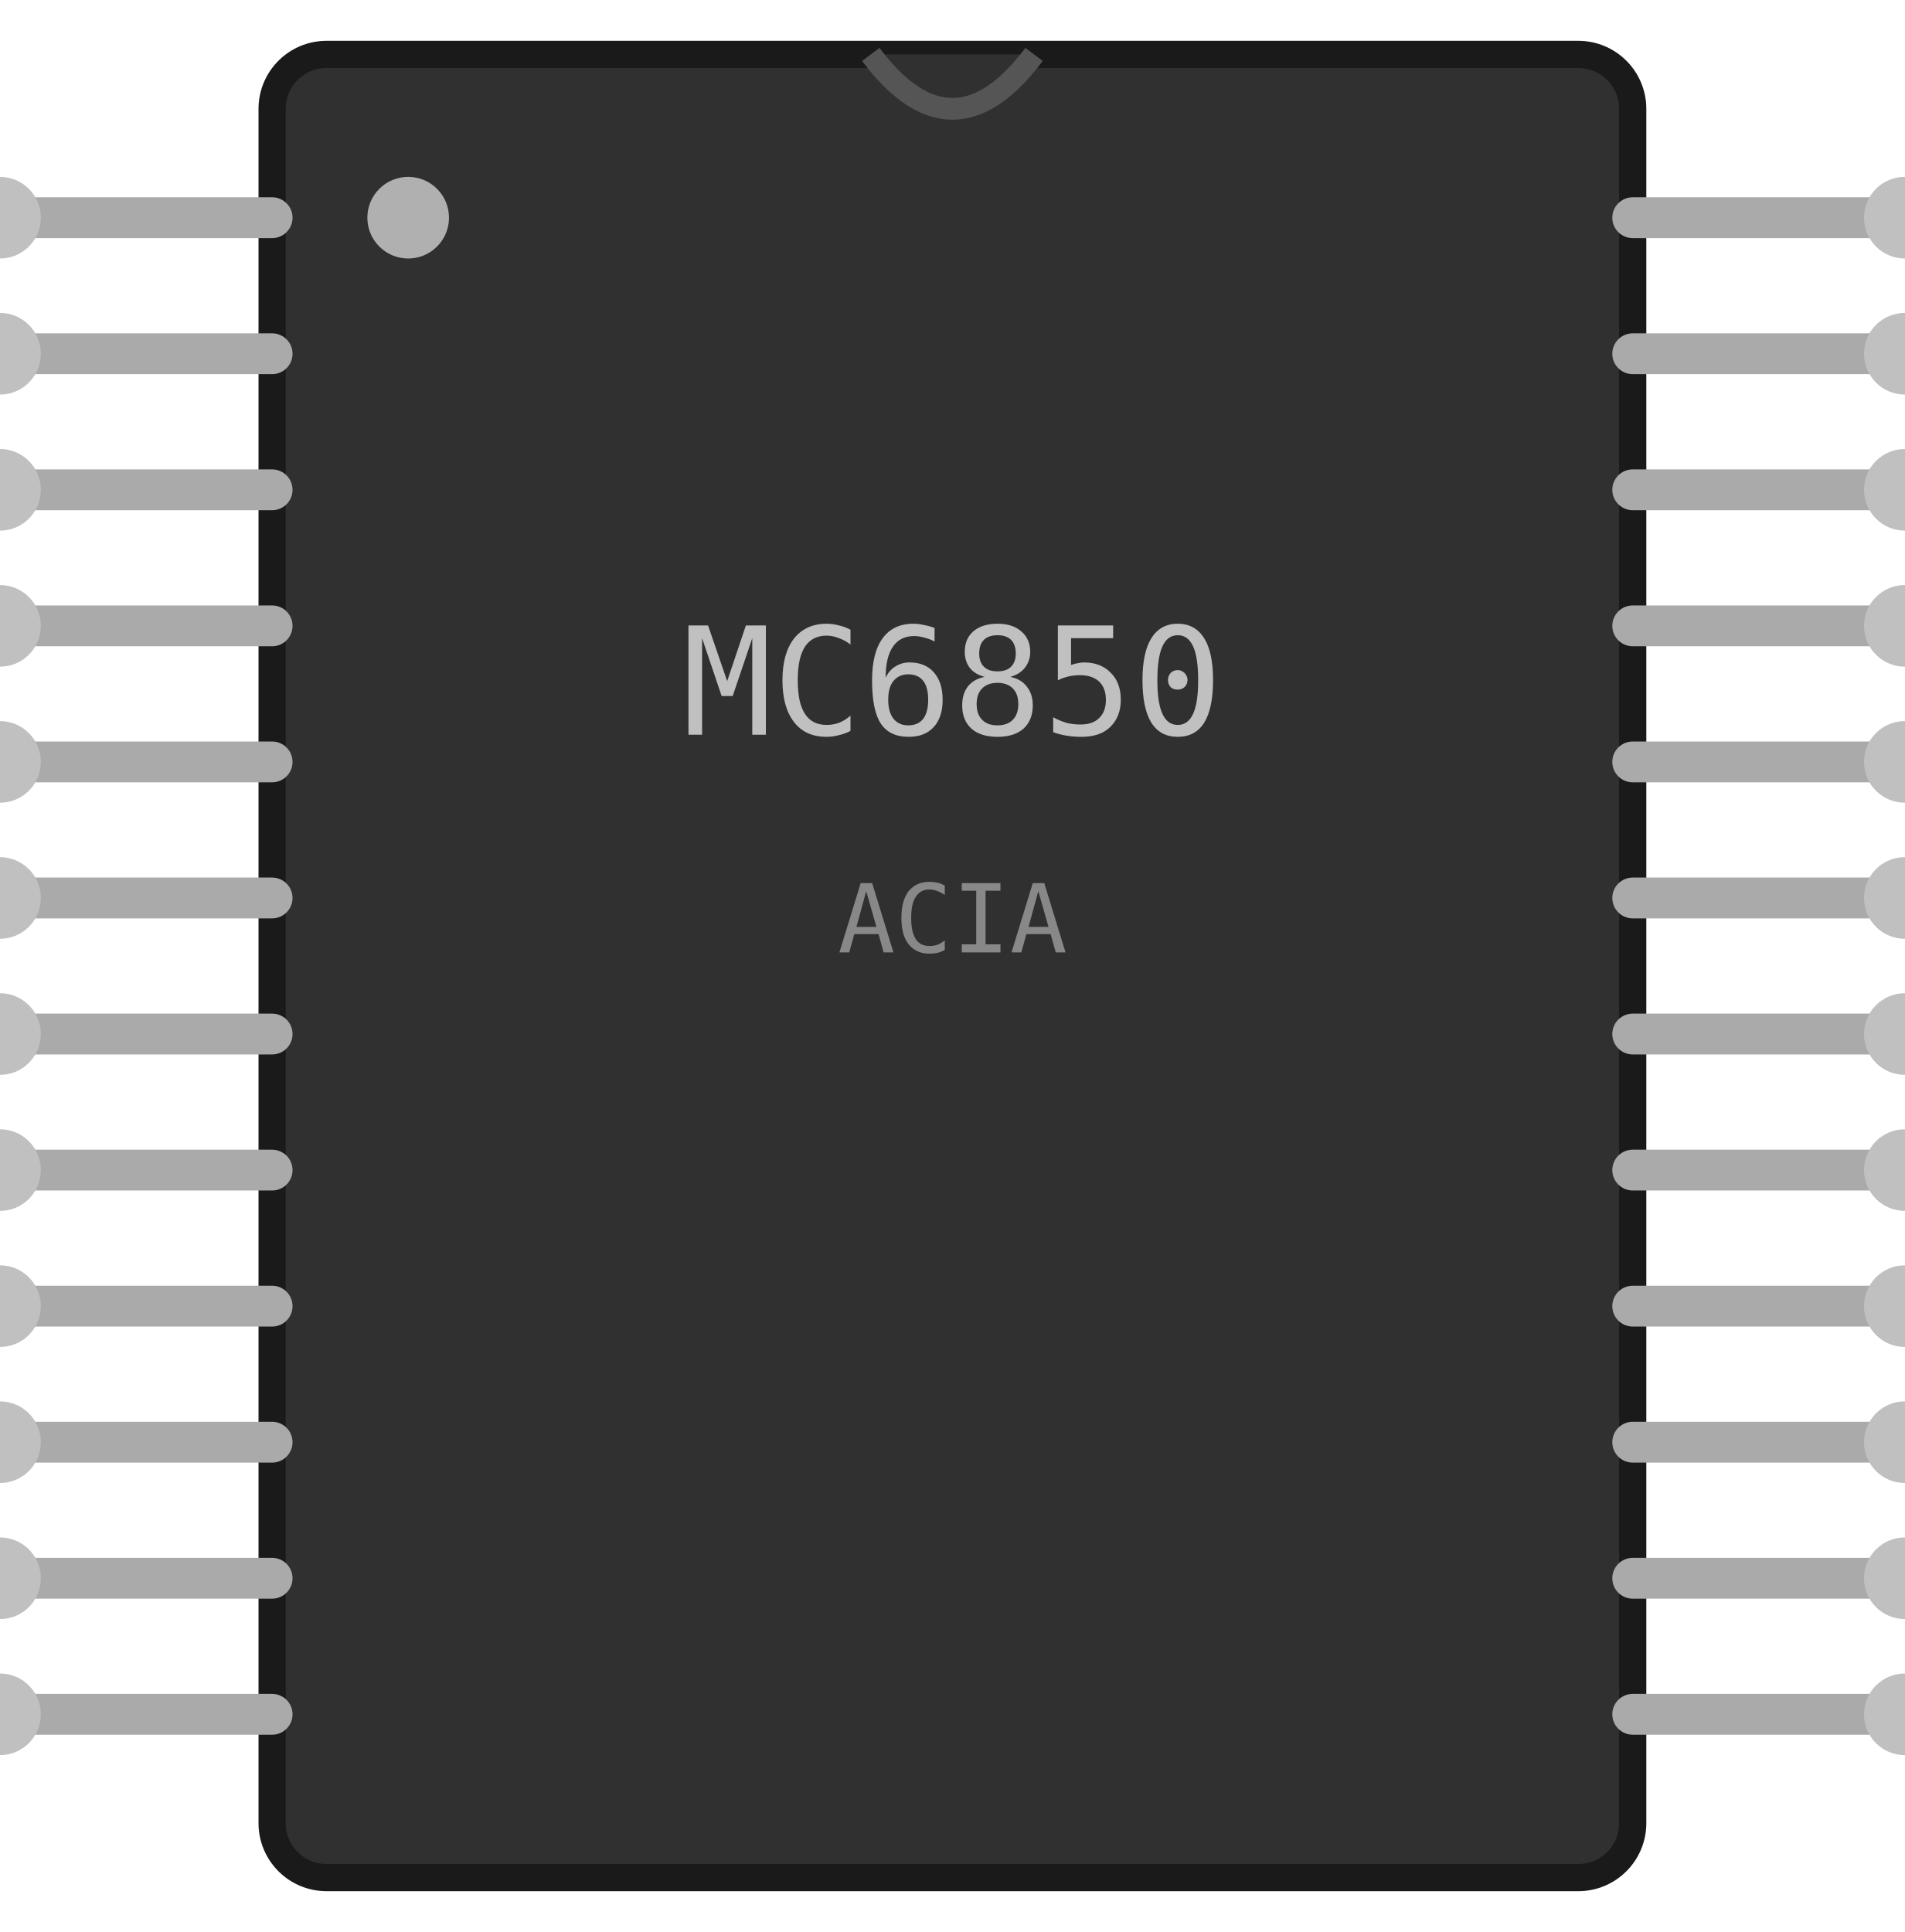
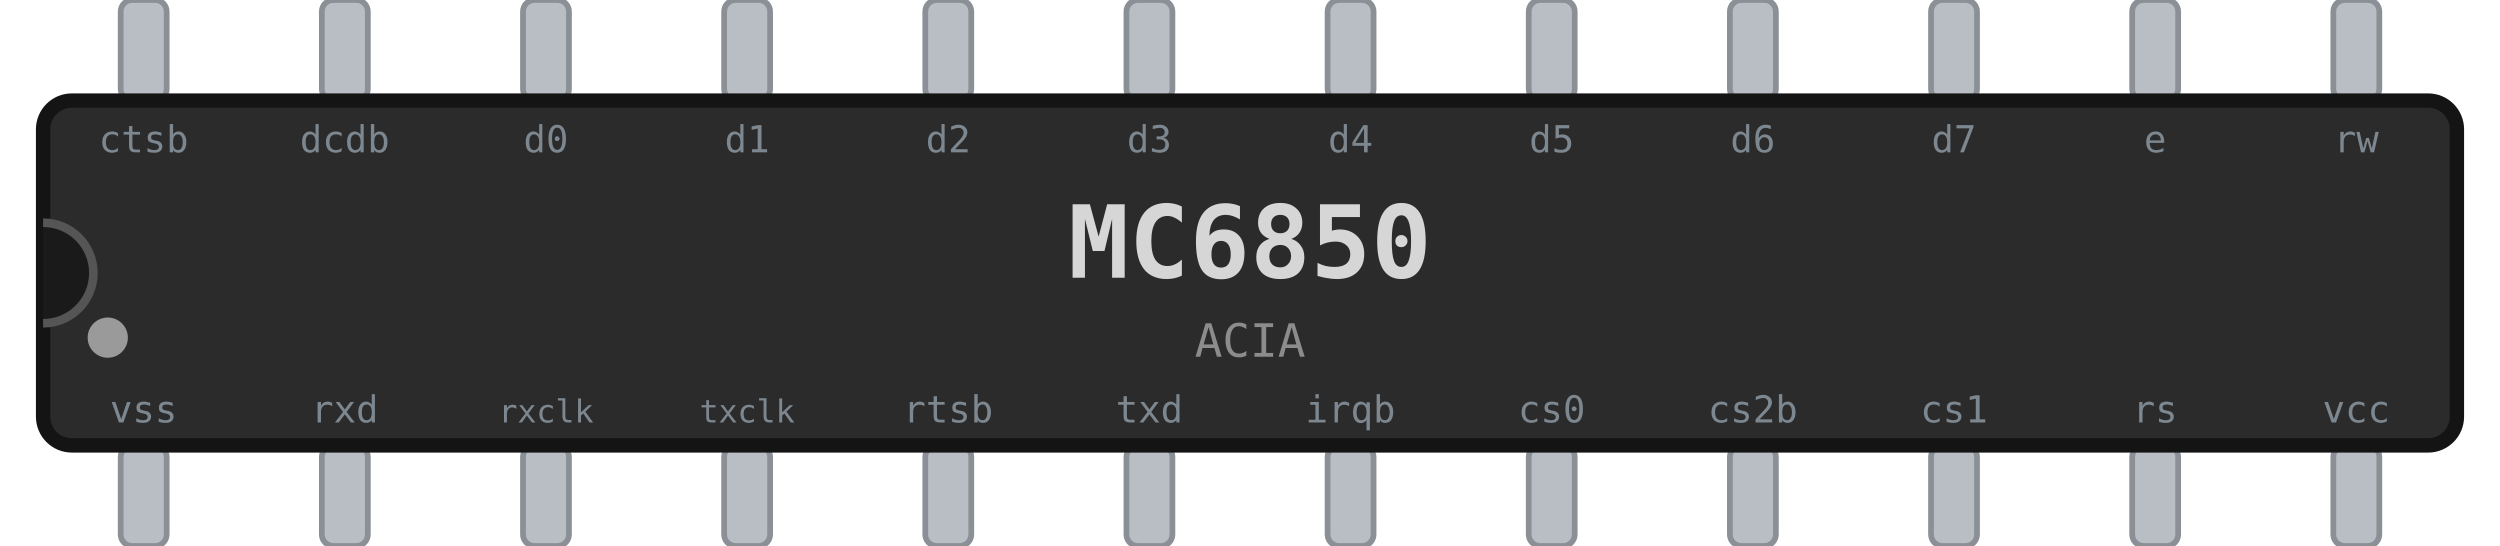
- <svg xmlns="http://www.w3.org/2000/svg" viewBox="0 0 70 71" width="70" height="71">
-   <rect x="10" y="2" width="50" height="67" rx="2" fill="#303030" stroke="#1a1a1a" stroke-width="1" />
-   <path d="M32 2 Q35 6 38 2" fill="#303030" stroke="#555" stroke-width="0.8" />
-   <circle cx="15" cy="8" r="1.5" fill="#b0b0b0" />
-   <text x="35" y="27" text-anchor="middle" font-family="monospace" font-size="5.5" fill="#c0c0c0">MC6850</text>
-   <text x="35" y="35" text-anchor="middle" font-family="monospace" font-size="3.5" fill="#888">ACIA</text>
-   <line x1="0" y1="8" x2="10" y2="8" stroke="#aaa" stroke-width="1.5" stroke-linecap="round" />
-   <circle cx="0" cy="8" r="1.5" fill="#c0c0c0" />
-   <line x1="0" y1="13" x2="10" y2="13" stroke="#aaa" stroke-width="1.5" stroke-linecap="round" />
-   <circle cx="0" cy="13" r="1.5" fill="#c0c0c0" />
-   <line x1="0" y1="18" x2="10" y2="18" stroke="#aaa" stroke-width="1.5" stroke-linecap="round" />
-   <circle cx="0" cy="18" r="1.5" fill="#c0c0c0" />
-   <line x1="0" y1="23" x2="10" y2="23" stroke="#aaa" stroke-width="1.5" stroke-linecap="round" />
-   <circle cx="0" cy="23" r="1.5" fill="#c0c0c0" />
-   <line x1="0" y1="28" x2="10" y2="28" stroke="#aaa" stroke-width="1.5" stroke-linecap="round" />
-   <circle cx="0" cy="28" r="1.5" fill="#c0c0c0" />
-   <line x1="0" y1="33" x2="10" y2="33" stroke="#aaa" stroke-width="1.5" stroke-linecap="round" />
-   <circle cx="0" cy="33" r="1.5" fill="#c0c0c0" />
-   <line x1="0" y1="38" x2="10" y2="38" stroke="#aaa" stroke-width="1.5" stroke-linecap="round" />
-   <circle cx="0" cy="38" r="1.5" fill="#c0c0c0" />
-   <line x1="0" y1="43" x2="10" y2="43" stroke="#aaa" stroke-width="1.5" stroke-linecap="round" />
-   <circle cx="0" cy="43" r="1.5" fill="#c0c0c0" />
-   <line x1="0" y1="48" x2="10" y2="48" stroke="#aaa" stroke-width="1.5" stroke-linecap="round" />
-   <circle cx="0" cy="48" r="1.5" fill="#c0c0c0" />
-   <line x1="0" y1="53" x2="10" y2="53" stroke="#aaa" stroke-width="1.5" stroke-linecap="round" />
-   <circle cx="0" cy="53" r="1.5" fill="#c0c0c0" />
-   <line x1="0" y1="58" x2="10" y2="58" stroke="#aaa" stroke-width="1.5" stroke-linecap="round" />
-   <circle cx="0" cy="58" r="1.5" fill="#c0c0c0" />
-   <line x1="0" y1="63" x2="10" y2="63" stroke="#aaa" stroke-width="1.5" stroke-linecap="round" />
-   <circle cx="0" cy="63" r="1.5" fill="#c0c0c0" />
-   <line x1="60" y1="8" x2="70" y2="8" stroke="#aaa" stroke-width="1.5" stroke-linecap="round" />
-   <circle cx="70" cy="8" r="1.5" fill="#c0c0c0" />
-   <line x1="60" y1="13" x2="70" y2="13" stroke="#aaa" stroke-width="1.5" stroke-linecap="round" />
-   <circle cx="70" cy="13" r="1.5" fill="#c0c0c0" />
-   <line x1="60" y1="18" x2="70" y2="18" stroke="#aaa" stroke-width="1.5" stroke-linecap="round" />
-   <circle cx="70" cy="18" r="1.5" fill="#c0c0c0" />
-   <line x1="60" y1="23" x2="70" y2="23" stroke="#aaa" stroke-width="1.5" stroke-linecap="round" />
-   <circle cx="70" cy="23" r="1.5" fill="#c0c0c0" />
-   <line x1="60" y1="28" x2="70" y2="28" stroke="#aaa" stroke-width="1.5" stroke-linecap="round" />
-   <circle cx="70" cy="28" r="1.5" fill="#c0c0c0" />
-   <line x1="60" y1="33" x2="70" y2="33" stroke="#aaa" stroke-width="1.5" stroke-linecap="round" />
-   <circle cx="70" cy="33" r="1.5" fill="#c0c0c0" />
-   <line x1="60" y1="38" x2="70" y2="38" stroke="#aaa" stroke-width="1.5" stroke-linecap="round" />
-   <circle cx="70" cy="38" r="1.5" fill="#c0c0c0" />
-   <line x1="60" y1="43" x2="70" y2="43" stroke="#aaa" stroke-width="1.5" stroke-linecap="round" />
-   <circle cx="70" cy="43" r="1.5" fill="#c0c0c0" />
-   <line x1="60" y1="48" x2="70" y2="48" stroke="#aaa" stroke-width="1.5" stroke-linecap="round" />
-   <circle cx="70" cy="48" r="1.5" fill="#c0c0c0" />
-   <line x1="60" y1="53" x2="70" y2="53" stroke="#aaa" stroke-width="1.5" stroke-linecap="round" />
-   <circle cx="70" cy="53" r="1.5" fill="#c0c0c0" />
-   <line x1="60" y1="58" x2="70" y2="58" stroke="#aaa" stroke-width="1.5" stroke-linecap="round" />
-   <circle cx="70" cy="58" r="1.5" fill="#c0c0c0" />
-   <line x1="60" y1="63" x2="70" y2="63" stroke="#aaa" stroke-width="1.5" stroke-linecap="round" />
-   <circle cx="70" cy="63" r="1.5" fill="#c0c0c0" />
+ <svg xmlns="http://www.w3.org/2000/svg" viewBox="0 0 174 38" width="174" height="38">
+   <rect x="8.4" y="31" width="3.2" height="7" rx="0.8" fill="#b8bec4" stroke="#8a9096" stroke-width="0.4" />
+   <rect x="22.4" y="31" width="3.2" height="7" rx="0.8" fill="#b8bec4" stroke="#8a9096" stroke-width="0.4" />
+   <rect x="36.4" y="31" width="3.2" height="7" rx="0.8" fill="#b8bec4" stroke="#8a9096" stroke-width="0.4" />
+   <rect x="50.4" y="31" width="3.2" height="7" rx="0.8" fill="#b8bec4" stroke="#8a9096" stroke-width="0.4" />
+   <rect x="64.4" y="31" width="3.2" height="7" rx="0.8" fill="#b8bec4" stroke="#8a9096" stroke-width="0.4" />
+   <rect x="78.4" y="31" width="3.2" height="7" rx="0.8" fill="#b8bec4" stroke="#8a9096" stroke-width="0.4" />
+   <rect x="92.4" y="31" width="3.2" height="7" rx="0.8" fill="#b8bec4" stroke="#8a9096" stroke-width="0.4" />
+   <rect x="106.4" y="31" width="3.2" height="7" rx="0.8" fill="#b8bec4" stroke="#8a9096" stroke-width="0.4" />
+   <rect x="120.4" y="31" width="3.2" height="7" rx="0.8" fill="#b8bec4" stroke="#8a9096" stroke-width="0.4" />
+   <rect x="134.4" y="31" width="3.2" height="7" rx="0.8" fill="#b8bec4" stroke="#8a9096" stroke-width="0.4" />
+   <rect x="148.4" y="31" width="3.2" height="7" rx="0.8" fill="#b8bec4" stroke="#8a9096" stroke-width="0.4" />
+   <rect x="162.4" y="31" width="3.2" height="7" rx="0.8" fill="#b8bec4" stroke="#8a9096" stroke-width="0.4" />
+   <rect x="8.4" y="0" width="3.2" height="7" rx="0.8" fill="#b8bec4" stroke="#8a9096" stroke-width="0.4" />
+   <rect x="22.4" y="0" width="3.2" height="7" rx="0.8" fill="#b8bec4" stroke="#8a9096" stroke-width="0.4" />
+   <rect x="36.4" y="0" width="3.2" height="7" rx="0.8" fill="#b8bec4" stroke="#8a9096" stroke-width="0.4" />
+   <rect x="50.4" y="0" width="3.2" height="7" rx="0.8" fill="#b8bec4" stroke="#8a9096" stroke-width="0.4" />
+   <rect x="64.4" y="0" width="3.2" height="7" rx="0.8" fill="#b8bec4" stroke="#8a9096" stroke-width="0.4" />
+   <rect x="78.4" y="0" width="3.2" height="7" rx="0.8" fill="#b8bec4" stroke="#8a9096" stroke-width="0.4" />
+   <rect x="92.4" y="0" width="3.2" height="7" rx="0.8" fill="#b8bec4" stroke="#8a9096" stroke-width="0.4" />
+   <rect x="106.4" y="0" width="3.2" height="7" rx="0.8" fill="#b8bec4" stroke="#8a9096" stroke-width="0.4" />
+   <rect x="120.4" y="0" width="3.2" height="7" rx="0.8" fill="#b8bec4" stroke="#8a9096" stroke-width="0.4" />
+   <rect x="134.4" y="0" width="3.2" height="7" rx="0.8" fill="#b8bec4" stroke="#8a9096" stroke-width="0.4" />
+   <rect x="148.4" y="0" width="3.2" height="7" rx="0.8" fill="#b8bec4" stroke="#8a9096" stroke-width="0.4" />
+   <rect x="162.4" y="0" width="3.2" height="7" rx="0.8" fill="#b8bec4" stroke="#8a9096" stroke-width="0.4" />
+   <rect x="3" y="7" width="168" height="24" rx="2" fill="#2b2b2b" stroke="#141414" stroke-width="1" />
+   <path d="M3 15.5 A3.5 3.5 0 0 1 3 22.5" fill="#1a1a1a" stroke="#555" stroke-width="0.6" />
+   <circle cx="7.5" cy="23.5" r="1.4" fill="#9a9a9a" />
+   <text x="87" y="19.33" text-anchor="middle" font-family="monospace" font-size="7" font-weight="bold" fill="#d6d6d6">MC6850</text>
+   <text x="87" y="24.83" text-anchor="middle" font-family="monospace" font-size="3.2" fill="#8c8c8c">ACIA</text>
+   <text x="10" y="29.4" text-anchor="middle" font-family="monospace" font-size="2.6" fill="#7d8790">vss</text>
+   <text x="24" y="29.4" text-anchor="middle" font-family="monospace" font-size="2.6" fill="#7d8790">rxd</text>
+   <text x="38" y="29.4" text-anchor="middle" font-family="monospace" font-size="2.2" fill="#7d8790">rxclk</text>
+   <text x="52" y="29.4" text-anchor="middle" font-family="monospace" font-size="2.2" fill="#7d8790">txclk</text>
+   <text x="66" y="29.4" text-anchor="middle" font-family="monospace" font-size="2.6" fill="#7d8790">rtsb</text>
+   <text x="80" y="29.4" text-anchor="middle" font-family="monospace" font-size="2.6" fill="#7d8790">txd</text>
+   <text x="94" y="29.4" text-anchor="middle" font-family="monospace" font-size="2.6" fill="#7d8790">irqb</text>
+   <text x="108" y="29.4" text-anchor="middle" font-family="monospace" font-size="2.6" fill="#7d8790">cs0</text>
+   <text x="122" y="29.4" text-anchor="middle" font-family="monospace" font-size="2.6" fill="#7d8790">cs2b</text>
+   <text x="136" y="29.4" text-anchor="middle" font-family="monospace" font-size="2.6" fill="#7d8790">cs1</text>
+   <text x="150" y="29.4" text-anchor="middle" font-family="monospace" font-size="2.6" fill="#7d8790">rs</text>
+   <text x="164" y="29.4" text-anchor="middle" font-family="monospace" font-size="2.6" fill="#7d8790">vcc</text>
+   <text x="10" y="10.6" text-anchor="middle" font-family="monospace" font-size="2.6" fill="#7d8790">ctsb</text>
+   <text x="24" y="10.6" text-anchor="middle" font-family="monospace" font-size="2.6" fill="#7d8790">dcdb</text>
+   <text x="38" y="10.6" text-anchor="middle" font-family="monospace" font-size="2.6" fill="#7d8790">d0</text>
+   <text x="52" y="10.6" text-anchor="middle" font-family="monospace" font-size="2.6" fill="#7d8790">d1</text>
+   <text x="66" y="10.6" text-anchor="middle" font-family="monospace" font-size="2.6" fill="#7d8790">d2</text>
+   <text x="80" y="10.6" text-anchor="middle" font-family="monospace" font-size="2.6" fill="#7d8790">d3</text>
+   <text x="94" y="10.6" text-anchor="middle" font-family="monospace" font-size="2.6" fill="#7d8790">d4</text>
+   <text x="108" y="10.6" text-anchor="middle" font-family="monospace" font-size="2.6" fill="#7d8790">d5</text>
+   <text x="122" y="10.6" text-anchor="middle" font-family="monospace" font-size="2.6" fill="#7d8790">d6</text>
+   <text x="136" y="10.6" text-anchor="middle" font-family="monospace" font-size="2.6" fill="#7d8790">d7</text>
+   <text x="150" y="10.6" text-anchor="middle" font-family="monospace" font-size="2.6" fill="#7d8790">e</text>
+   <text x="164" y="10.6" text-anchor="middle" font-family="monospace" font-size="2.6" fill="#7d8790">rw</text>
</svg>
